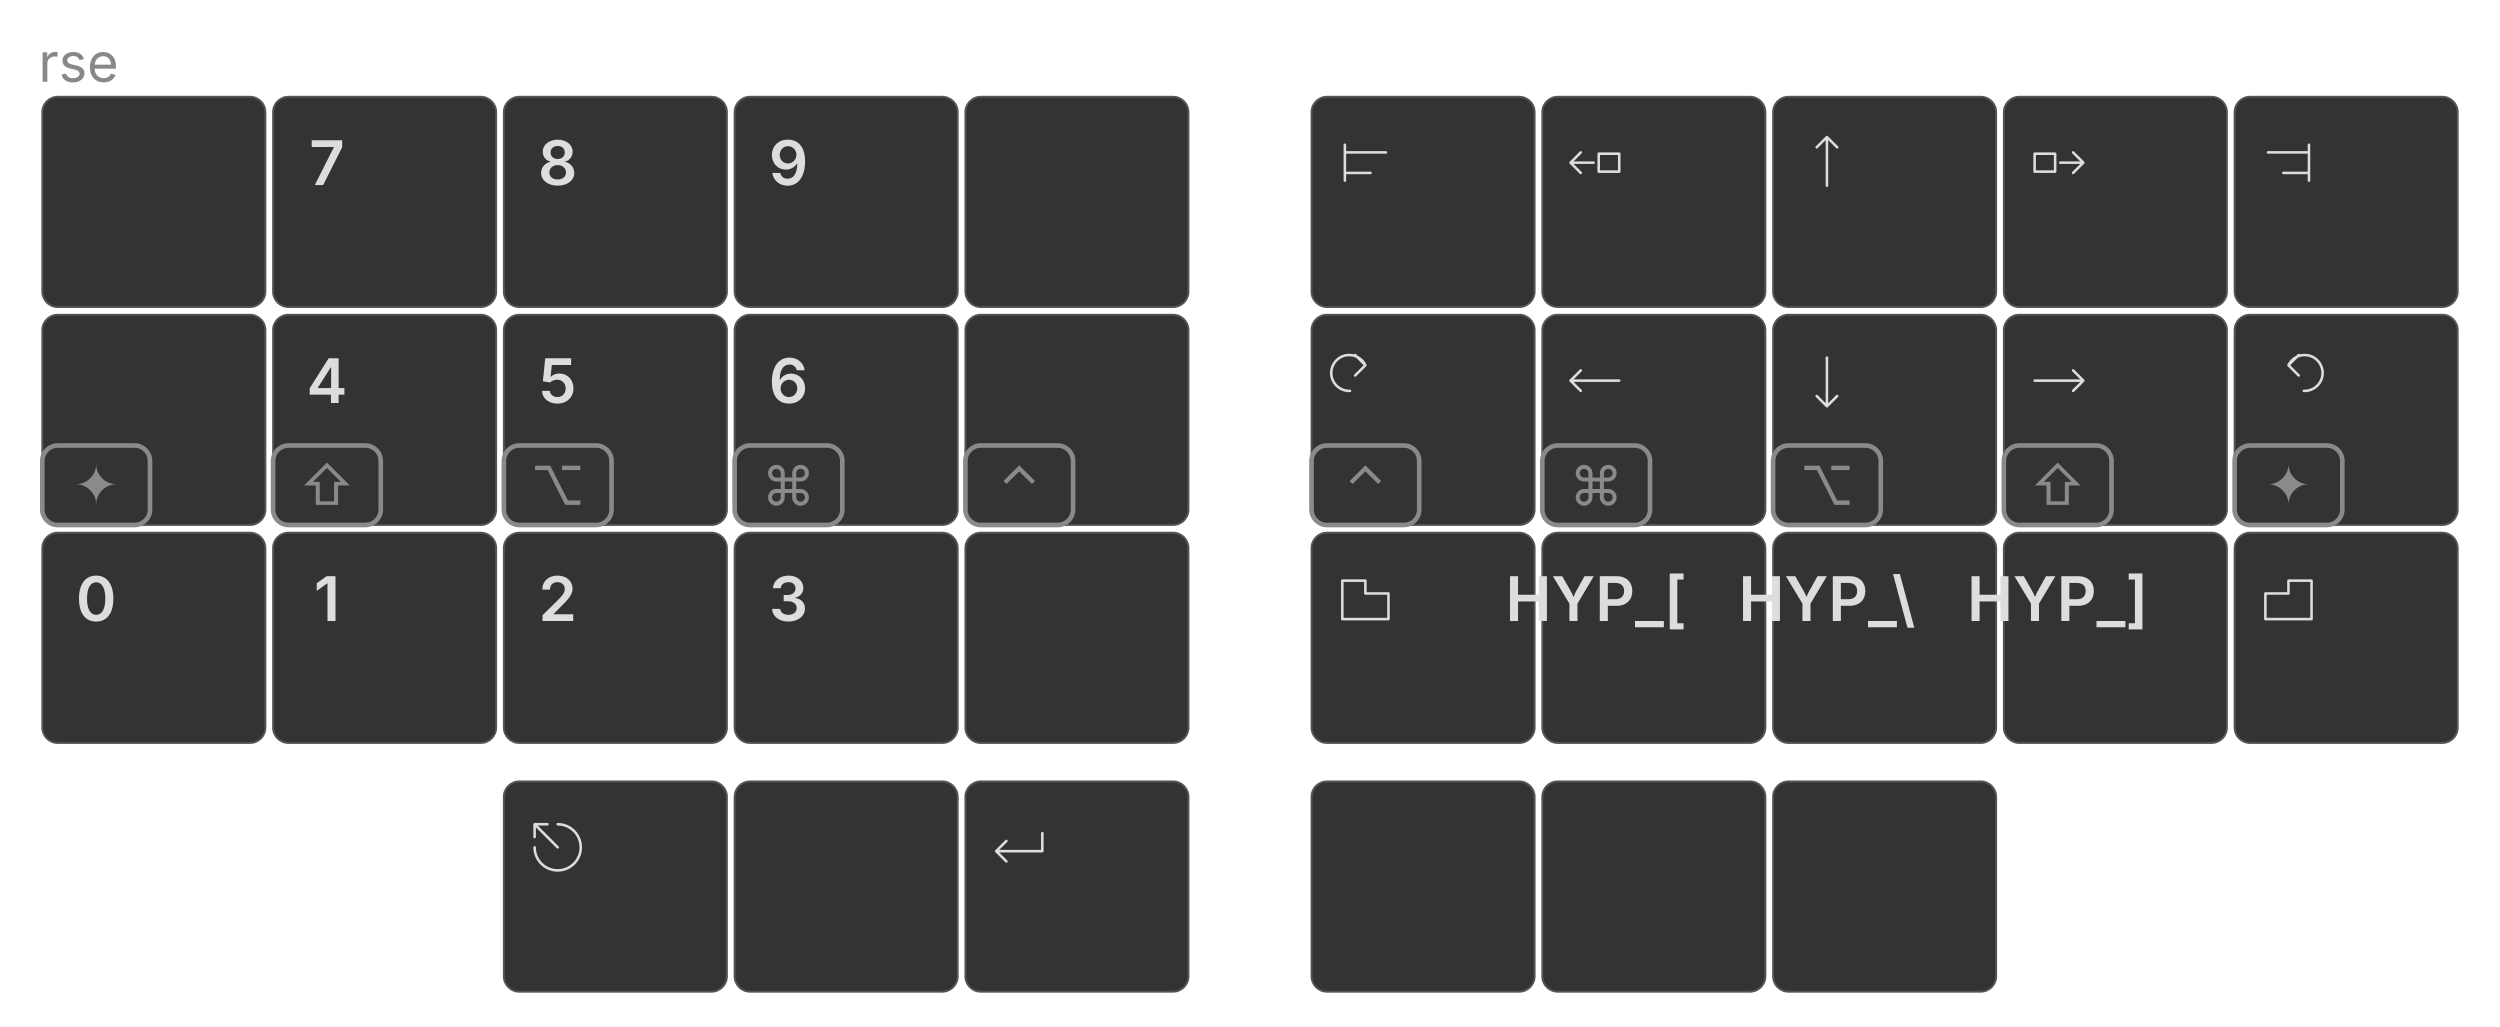
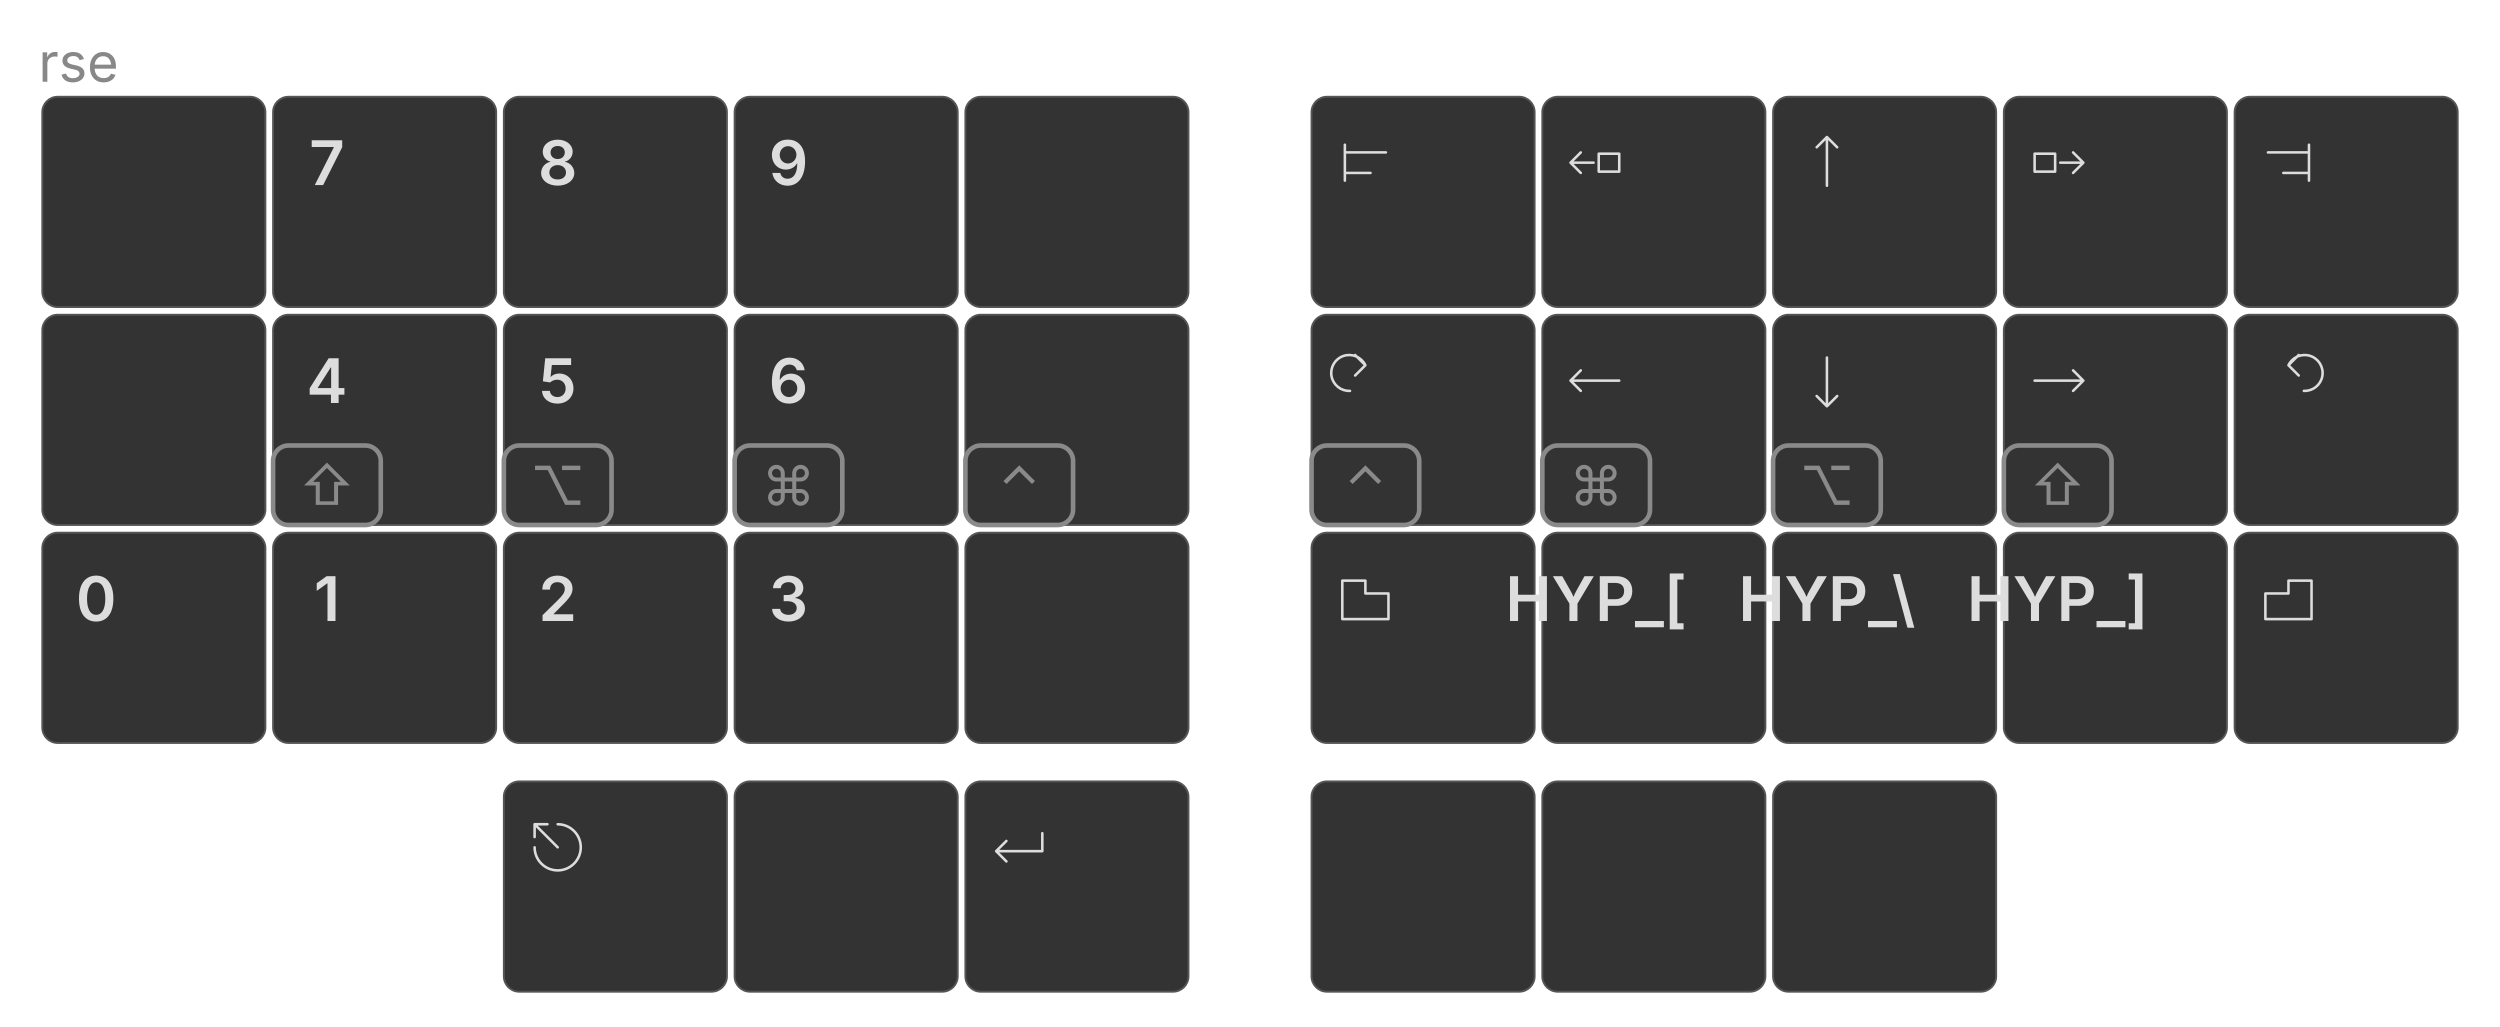
<svg xmlns="http://www.w3.org/2000/svg" class="keymap" width="650" height="267" viewBox="-10 -24 650.0 266.68">
  <style>/* Inter for letters. cairosvg uses only the first family, so marks
       Inter lacks (✦ ⇊ ⇈) set .dejavu; browsers still walk the stack. */
    svg.keymap { background: #1e1e2e;
                 font-family: Inter, "DejaVu Sans", "Segoe UI Symbol",
                              "Apple Symbols", sans-serif; }
    text.dejavu { font-family: "DejaVu Sans", "Segoe UI Symbol",
                  "Apple Symbols", sans-serif; }
    rect.keycap { fill: #333333; stroke: #555555; stroke-width: 0.5px; }
    text { fill: #c8c8c8; text-anchor: middle; dominant-baseline: central; }
    text.base { font-size: 16px; font-weight: 600; fill: #dddddd; }
    text.hold { font-size: 11px; }
    text.sym { font-size: 13px; fill: #9999ff; }
    text.num { font-size: 13px; fill: #ee9944; }
    text.oneshot { font-size: 12px; font-weight: 600; }
    use.glyph { fill: none; stroke: #c8c8c8; stroke-width: 2px;
                stroke-linecap: round; stroke-linejoin: round; }
    use.glyph.base { stroke: #dddddd; }
    use.glyph.sym { stroke: #9999ff; }
    use.glyph.num { stroke: #ee9944; }
    use.glyph.hold.tap-preferred.mod { stroke: #8a8a8a; }
    use.glyph.hold.hold-preferred.mod, use.glyph.oneshot.mod { stroke: #d0d0d0; }
    use.glyph.hold.hold-preferred.sym, use.glyph.oneshot.sym,
    use.glyph.hold.hold-preferred.nav, use.glyph.oneshot.nav { stroke: #1a1a1a; }
    use.glyph.hold.tap-preferred.sym { stroke: #9999ff; }
    use.glyph.hold.tap-preferred.nav { stroke: #ee9944; }
+     use.glyph.hold.instant.mod { stroke: #f2f2f2; }
+     use.glyph.hold.instant.sym { stroke: #c8c8ff; }
+     use.glyph.hold.instant.nav { stroke: #ffbb77; }
    rect.hold-box { stroke-width: 1.2px; }
    rect.hold-box.tap-preferred.mod { fill: none; stroke: #8a8a8a; }
    rect.hold-box.tap-preferred.sym { fill: none; stroke: #9999ff; }
    rect.hold-box.tap-preferred.nav { fill: none; stroke: #ee9944; }
+     rect.hold-box.instant.mod { fill: none; stroke: #f2f2f2; stroke-width: 1.6px; }
+     rect.hold-box.instant.sym { fill: none; stroke: #c8c8ff; stroke-width: 1.6px; }
+     rect.hold-box.instant.nav { fill: none; stroke: #ffbb77; stroke-width: 1.6px; }
    rect.hold-box.hold-preferred.mod { fill: #4a4a4a; stroke: #4a4a4a; }
    rect.hold-box.hold-preferred.sym { fill: #6666bb; stroke: #6666bb; }
    rect.hold-box.hold-preferred.nav { fill: #aa7755; stroke: #aa7755; }
    rect.hold-box.oneshot.mod { fill: #4a4a4a; stroke: #4a4a4a; }
    rect.hold-box.oneshot.sym { fill: #6666bb; stroke: #6666bb; }
    rect.hold-box.oneshot.nav { fill: #aa7755; stroke: #aa7755; }
    text.hold.hold-preferred.mod, text.oneshot.mod { fill: #d0d0d0; font-weight: 700; }
    text.hold.hold-preferred.sym, text.oneshot.sym,
    text.hold.hold-preferred.nav, text.oneshot.nav { fill: #1a1a1a; font-weight: 700; }
    text.hold.tap-preferred { fill: #8a8a8a; }
+     text.hold.instant { fill: #f2f2f2; font-weight: 700; }
    text.hold.symbol { font-size: 14px; }
    text.oneshot.symbol { font-size: 16px; }
    text.title { font-size: 14px; fill: #888888; text-anchor: start; }</style>
  <defs>
    <path id="glyph_backspace" class="symbol" transform="scale(0.333333) translate(-24,-24)" d="M22,19l10,10 M22,29l10-10 M6,24l10,13h26v-26h-26z" />
    <path id="glyph_delete-word" class="symbol" transform="scale(0.333333) translate(-24,-24)" d="M22,19l10,10 M22,29l10-10 M6,24l10,13h26v-26h-26z M6,17l-6,7,6,7" />
    <path id="glyph_return" class="symbol" transform="scale(0.333333) translate(-24,-24)" d="M42,13V27H6 m8-8l-8,8l8,8" />
    <path id="glyph_space" class="symbol" transform="scale(0.333333) translate(-24,-24)" d="M42,24V32H6V24" />
    <path id="glyph_escape" class="symbol" transform="scale(0.333333) translate(-24,-24)" d="M24,24l-18-18 m0,10v-10h10 M24,6A18,18,0,1,1,6,24" />
    <path id="glyph_up" class="symbol" transform="scale(0.333333) translate(-24,-24)" d="M24,42v-36 m-8,6l8-8l8,8" />
    <path id="glyph_down" class="symbol" transform="scale(0.333333) translate(-24,-24)" d="M24,6v36 m-8,-6l8,8l8-8" />
    <path id="glyph_left" class="symbol" transform="scale(0.333333) translate(-24,-24)" d="M42,24h-36 m6-8l-8,8l8,8" />
    <path id="glyph_right" class="symbol" transform="scale(0.333333) translate(-24,-24)" d="M6,24h36 m-6-8l8,8l-8,8" />
    <path id="glyph_tab" class="symbol" transform="scale(0.333333) translate(-24,-24)" d="M6,12H32m-5-6l7,6l-7,6 M6,36H32m-5-6l7,6l-7,6 M42,8v32" />
    <path id="glyph_btab" class="symbol" transform="scale(0.333333) translate(-24,-24)" d="M42,12H16m5-6l-7,6l7,6 M42,36H16m5-6l-7,6l7,6 M6,8v32" />
    <path id="glyph_home" class="symbol" transform="scale(0.333333) translate(-24,-24)" d="M8,10v28 M8,16h32 M8,32h20" />
    <path id="glyph_end" class="symbol" transform="scale(0.333333) translate(-24,-24)" d="M40,10v28 M8,16h32 M20,32h20" />
    <path id="glyph_word-left" class="symbol" transform="scale(0.333333) translate(-24,-24)" d="M22,24h-16m6-8l-8,8l8,8 M26,17h16v14h-16z" />
    <path id="glyph_word-right" class="symbol" transform="scale(0.333333) translate(-24,-24)" d="M6,17h16v14h-16z M26,24h16m-6-8l8,8l-8,8" />
    <path id="glyph_hist-back" class="symbol" transform="scale(0.333333) translate(-24,-24)" d="M36,32A14,14 0 1 0 24,12m8-8l-8,8l8,8" />
    <path id="glyph_hist-fwd" class="symbol" transform="scale(0.333333) translate(-24,-24)" d="M12,32A14,14 0 1 1 24,12m-8-8l8,8l-8,8" />
    <path id="glyph_app-tab-prev" class="symbol" transform="scale(0.333333) translate(-24,-24)" d="M6,10h18v10h18v20H6z" />
    <path id="glyph_app-tab-next" class="symbol" transform="scale(0.333333) translate(-24,-24)" d="M6,20h18v-10h18v30H6z" />
    <path id="glyph_bluetooth" class="symbol" transform="scale(0.333333) translate(-24,-24)" d="M12,16 L36,32 L24,40 L24,8 L36,16 L12,32" />
  </defs>
  <text class="title" x="0" y="-8">rse</text>
  <g transform="translate(0.00,0.00)">
    <rect class="keycap" x="1.0" y="1.0" width="58.0" height="54.67" rx="4.0" ry="4.0" />
  </g>
  <g transform="translate(60.00,0.00)">
    <rect class="keycap" x="1.0" y="1.0" width="58.0" height="54.67" rx="4.0" ry="4.0" />
    <text class="base" x="15.0" y="18.134">7</text>
  </g>
  <g transform="translate(120.00,0.00)">
    <rect class="keycap" x="1.0" y="1.0" width="58.0" height="54.67" rx="4.0" ry="4.0" />
    <text class="base" x="15.0" y="18.134">8</text>
  </g>
  <g transform="translate(180.00,0.00)">
    <rect class="keycap" x="1.0" y="1.0" width="58.0" height="54.67" rx="4.0" ry="4.0" />
    <text class="base" x="15.0" y="18.134">9</text>
  </g>
  <g transform="translate(240.00,0.00)">
    <rect class="keycap" x="1.0" y="1.0" width="58.0" height="54.67" rx="4.0" ry="4.0" />
  </g>
  <g transform="translate(330.00,0.00)">
    <rect class="keycap" x="1.0" y="1.0" width="58.0" height="54.67" rx="4.0" ry="4.0" />
    <use class="glyph base" href="#glyph_home" x="15.0" y="18.134" />
  </g>
  <g transform="translate(390.00,0.00)">
    <rect class="keycap" x="1.0" y="1.0" width="58.0" height="54.67" rx="4.0" ry="4.0" />
    <use class="glyph base" href="#glyph_word-left" x="15.0" y="18.134" />
  </g>
  <g transform="translate(450.00,0.00)">
    <rect class="keycap" x="1.0" y="1.0" width="58.0" height="54.67" rx="4.0" ry="4.0" />
    <use class="glyph base" href="#glyph_up" x="15.0" y="18.134" />
  </g>
  <g transform="translate(510.00,0.00)">
    <rect class="keycap" x="1.0" y="1.0" width="58.0" height="54.67" rx="4.0" ry="4.0" />
    <use class="glyph base" href="#glyph_word-right" x="15.0" y="18.134" />
  </g>
  <g transform="translate(570.00,0.00)">
    <rect class="keycap" x="1.0" y="1.0" width="58.0" height="54.67" rx="4.0" ry="4.0" />
    <use class="glyph base" href="#glyph_end" x="15.0" y="18.134" />
  </g>
  <g transform="translate(0.00,56.67)">
    <rect class="keycap" x="1.0" y="1.0" width="58.0" height="54.67" rx="4.0" ry="4.0" />
-     <rect class="hold-box tap-preferred mod" x="1.0" y="35.002" width="28.0" height="20.668" rx="4.0" ry="4.0" />
-     <text class="hold tap-preferred mod symbol dejavu" x="15.0" y="45.336">✦</text>
  </g>
  <g transform="translate(60.00,56.67)">
    <rect class="keycap" x="1.0" y="1.0" width="58.0" height="54.67" rx="4.0" ry="4.0" />
    <rect class="hold-box tap-preferred mod" x="1.0" y="35.002" width="28.0" height="20.668" rx="4.0" ry="4.0" />
    <text class="base" x="15.0" y="18.134">4</text>
    <text class="hold tap-preferred mod symbol" x="15.0" y="45.336">⇧</text>
  </g>
  <g transform="translate(120.00,56.67)">
    <rect class="keycap" x="1.0" y="1.0" width="58.0" height="54.67" rx="4.0" ry="4.0" />
    <rect class="hold-box tap-preferred mod" x="1.0" y="35.002" width="28.0" height="20.668" rx="4.0" ry="4.0" />
    <text class="base" x="15.0" y="18.134">5</text>
    <text class="hold tap-preferred mod symbol" x="15.0" y="45.336">⌥</text>
  </g>
  <g transform="translate(180.00,56.67)">
    <rect class="keycap" x="1.0" y="1.0" width="58.0" height="54.67" rx="4.0" ry="4.0" />
    <rect class="hold-box tap-preferred mod" x="1.0" y="35.002" width="28.0" height="20.668" rx="4.0" ry="4.0" />
    <text class="base" x="15.0" y="18.134">6</text>
    <text class="hold tap-preferred mod symbol" x="15.0" y="45.336">⌘</text>
  </g>
  <g transform="translate(240.00,56.67)">
    <rect class="keycap" x="1.0" y="1.0" width="58.0" height="54.67" rx="4.0" ry="4.0" />
    <rect class="hold-box tap-preferred mod" x="1.0" y="35.002" width="28.0" height="20.668" rx="4.0" ry="4.0" />
    <text class="hold tap-preferred mod symbol" x="15.0" y="45.336">⌃</text>
  </g>
  <g transform="translate(330.00,56.67)">
    <rect class="keycap" x="1.0" y="1.0" width="58.0" height="54.67" rx="4.0" ry="4.0" />
    <rect class="hold-box tap-preferred mod" x="1.0" y="35.002" width="28.0" height="20.668" rx="4.0" ry="4.0" />
    <use class="glyph base" href="#glyph_hist-fwd" x="15.0" y="18.134" />
    <text class="hold tap-preferred mod symbol" x="15.0" y="45.336">⌃</text>
  </g>
  <g transform="translate(390.00,56.67)">
    <rect class="keycap" x="1.0" y="1.0" width="58.0" height="54.67" rx="4.0" ry="4.0" />
    <rect class="hold-box tap-preferred mod" x="1.0" y="35.002" width="28.0" height="20.668" rx="4.0" ry="4.0" />
    <use class="glyph base" href="#glyph_left" x="15.0" y="18.134" />
    <text class="hold tap-preferred mod symbol" x="15.0" y="45.336">⌘</text>
  </g>
  <g transform="translate(450.00,56.67)">
    <rect class="keycap" x="1.0" y="1.0" width="58.0" height="54.67" rx="4.0" ry="4.0" />
    <rect class="hold-box tap-preferred mod" x="1.0" y="35.002" width="28.0" height="20.668" rx="4.0" ry="4.0" />
    <use class="glyph base" href="#glyph_down" x="15.0" y="18.134" />
    <text class="hold tap-preferred mod symbol" x="15.0" y="45.336">⌥</text>
  </g>
  <g transform="translate(510.00,56.67)">
    <rect class="keycap" x="1.0" y="1.0" width="58.0" height="54.67" rx="4.0" ry="4.0" />
    <rect class="hold-box tap-preferred mod" x="1.0" y="35.002" width="28.0" height="20.668" rx="4.0" ry="4.0" />
    <use class="glyph base" href="#glyph_right" x="15.0" y="18.134" />
    <text class="hold tap-preferred mod symbol" x="15.0" y="45.336">⇧</text>
  </g>
  <g transform="translate(570.00,56.67)">
    <rect class="keycap" x="1.0" y="1.0" width="58.0" height="54.67" rx="4.0" ry="4.0" />
-     <rect class="hold-box tap-preferred mod" x="1.0" y="35.002" width="28.0" height="20.668" rx="4.0" ry="4.0" />
    <use class="glyph base" href="#glyph_hist-back" x="15.0" y="18.134" />
-     <text class="hold tap-preferred mod symbol dejavu" x="15.0" y="45.336">✦</text>
  </g>
  <g transform="translate(0.00,113.34)">
    <rect class="keycap" x="1.0" y="1.0" width="58.0" height="54.67" rx="4.0" ry="4.0" />
    <text class="base" x="15.0" y="18.134">0</text>
  </g>
  <g transform="translate(60.00,113.34)">
    <rect class="keycap" x="1.0" y="1.0" width="58.0" height="54.67" rx="4.0" ry="4.0" />
    <text class="base" x="15.0" y="18.134">1</text>
  </g>
  <g transform="translate(120.00,113.34)">
    <rect class="keycap" x="1.0" y="1.0" width="58.0" height="54.67" rx="4.0" ry="4.0" />
    <text class="base" x="15.0" y="18.134">2</text>
  </g>
  <g transform="translate(180.00,113.34)">
    <rect class="keycap" x="1.0" y="1.0" width="58.0" height="54.67" rx="4.0" ry="4.0" />
    <text class="base" x="15.0" y="18.134">3</text>
  </g>
  <g transform="translate(240.00,113.34)">
    <rect class="keycap" x="1.0" y="1.0" width="58.0" height="54.67" rx="4.0" ry="4.0" />
  </g>
  <g transform="translate(330.00,113.34)">
    <rect class="keycap" x="1.0" y="1.0" width="58.0" height="54.67" rx="4.0" ry="4.0" />
    <use class="glyph base" href="#glyph_app-tab-prev" x="15.0" y="18.134" />
  </g>
  <g transform="translate(390.00,113.34)">
    <rect class="keycap" x="1.0" y="1.0" width="58.0" height="54.67" rx="4.0" ry="4.0" />
    <text class="base" x="15.0" y="18.134">HYP_[</text>
  </g>
  <g transform="translate(450.00,113.34)">
    <rect class="keycap" x="1.0" y="1.0" width="58.0" height="54.67" rx="4.0" ry="4.0" />
    <text class="base" x="15.0" y="18.134">HYP_\</text>
  </g>
  <g transform="translate(510.00,113.34)">
    <rect class="keycap" x="1.0" y="1.0" width="58.0" height="54.67" rx="4.0" ry="4.0" />
    <text class="base" x="15.0" y="18.134">HYP_]</text>
  </g>
  <g transform="translate(570.00,113.34)">
    <rect class="keycap" x="1.0" y="1.0" width="58.0" height="54.67" rx="4.0" ry="4.0" />
    <use class="glyph base" href="#glyph_app-tab-next" x="15.0" y="18.134" />
  </g>
  <g transform="translate(120.00,178.01)">
    <rect class="keycap" x="1.0" y="1.0" width="58.0" height="54.67" rx="4.0" ry="4.0" />
    <use class="glyph base" href="#glyph_escape" x="15.0" y="18.134" />
  </g>
  <g transform="translate(180.00,178.01)">
    <rect class="keycap" x="1.0" y="1.0" width="58.0" height="54.67" rx="4.0" ry="4.0" />
  </g>
  <g transform="translate(240.00,178.01)">
    <rect class="keycap" x="1.0" y="1.0" width="58.0" height="54.67" rx="4.0" ry="4.0" />
    <use class="glyph base" href="#glyph_return" x="15.0" y="18.134" />
  </g>
  <g transform="translate(330.00,178.01)">
    <rect class="keycap" x="1.0" y="1.0" width="58.0" height="54.67" rx="4.0" ry="4.0" />
  </g>
  <g transform="translate(390.00,178.01)">
    <rect class="keycap" x="1.0" y="1.0" width="58.0" height="54.67" rx="4.0" ry="4.0" />
  </g>
  <g transform="translate(450.00,178.01)">
    <rect class="keycap" x="1.0" y="1.0" width="58.0" height="54.67" rx="4.0" ry="4.0" />
  </g>
</svg>
